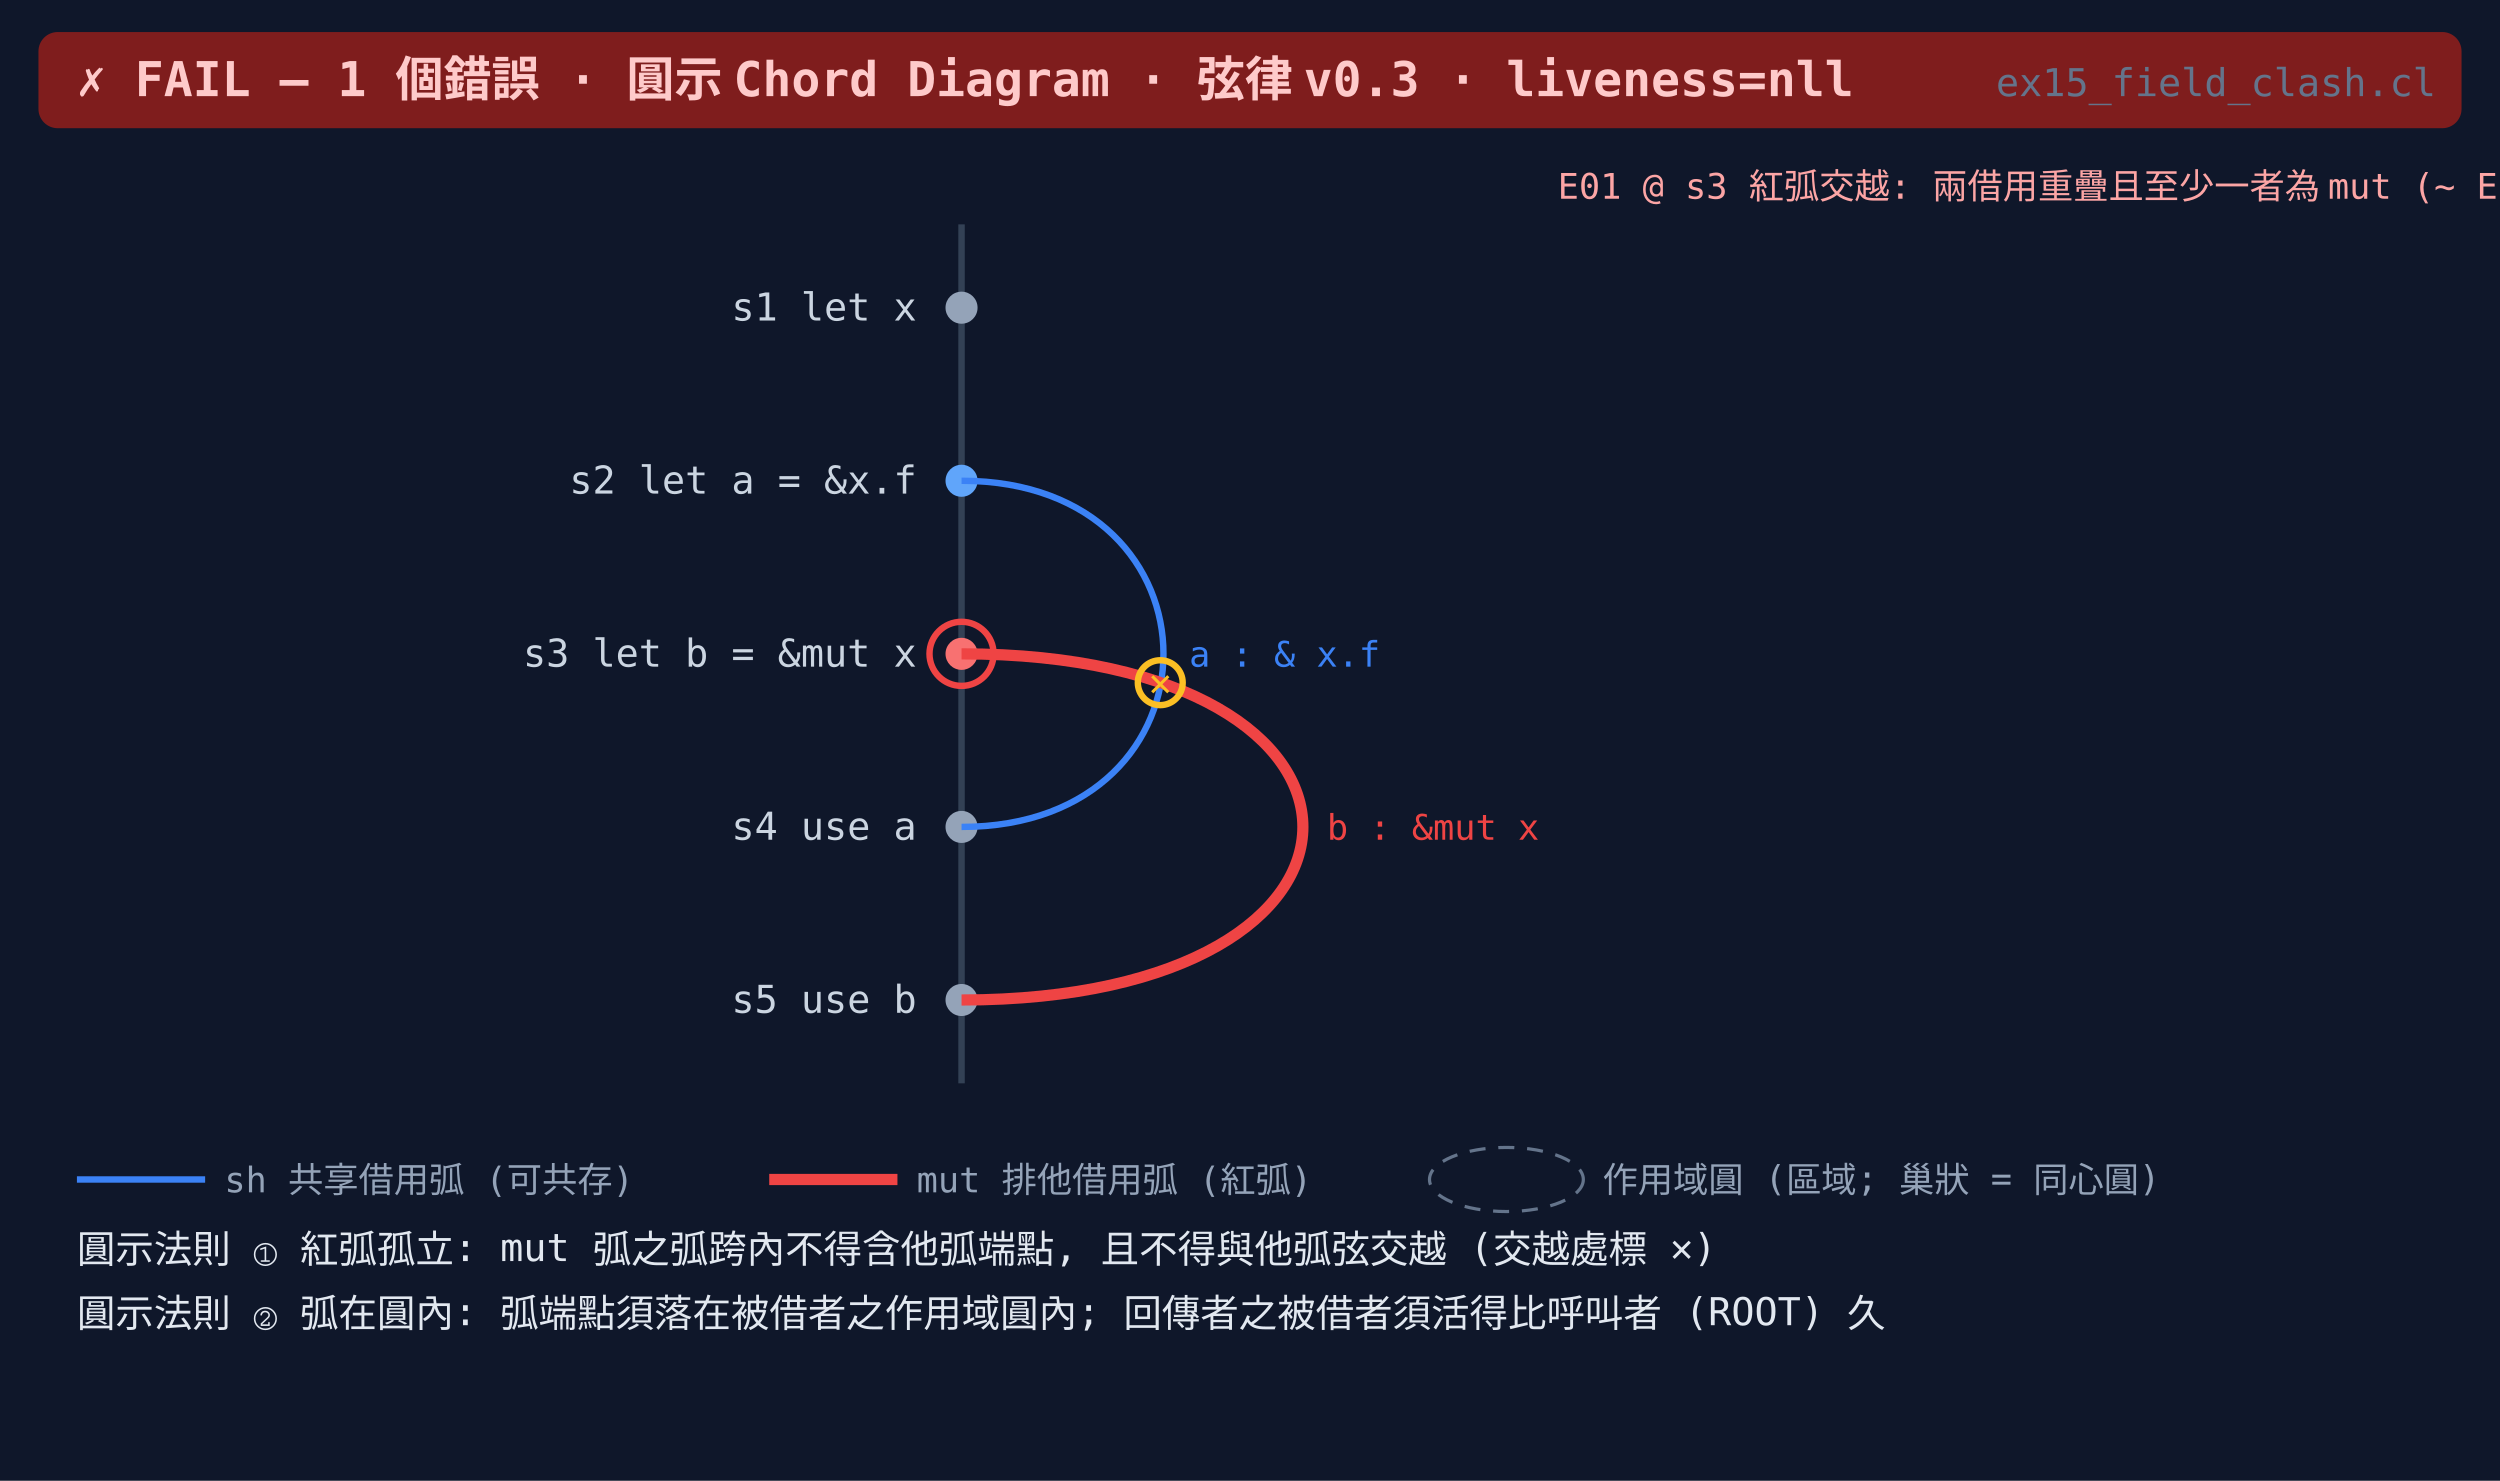
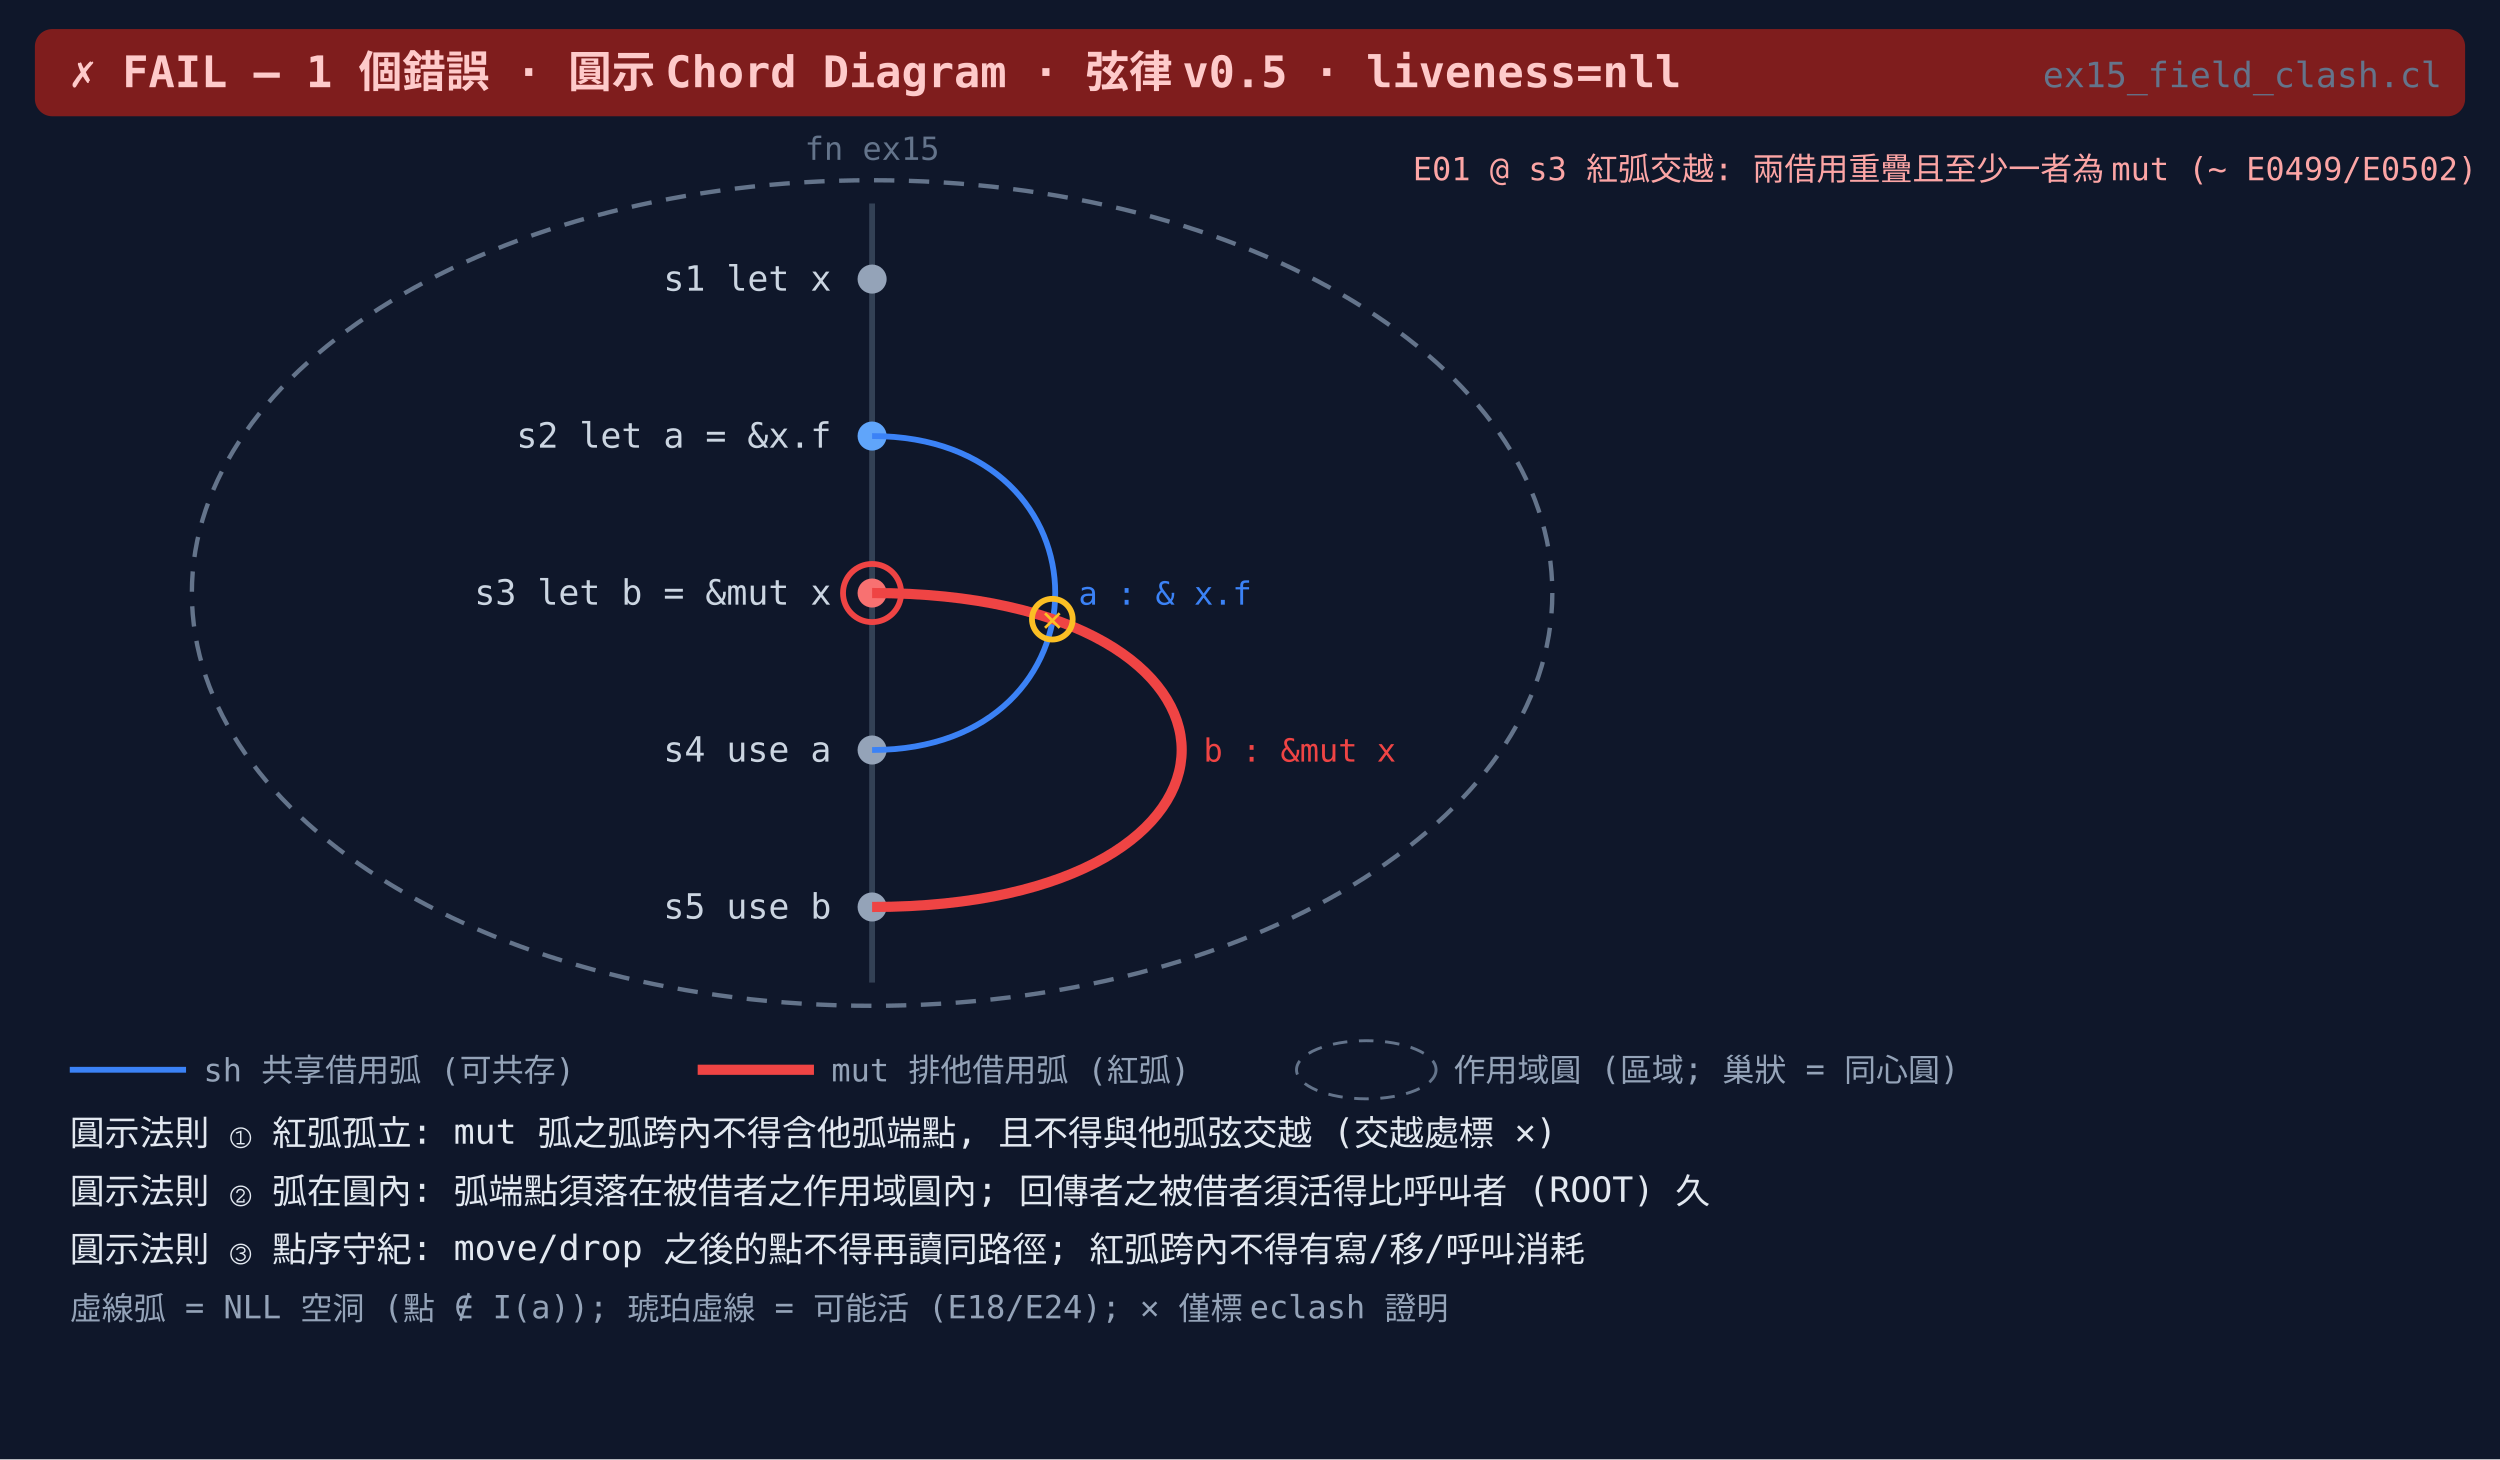
- <svg xmlns="http://www.w3.org/2000/svg" width="780" height="462" viewBox="0 0 780 462" font-family="monospace">
+ <svg xmlns="http://www.w3.org/2000/svg" width="860" height="502" viewBox="0 0 860 502" font-family="monospace">
  <rect width="100%" height="100%" fill="#0f172a" />
-   <rect x="12" y="10" width="756" height="30" rx="6" fill="#7f1d1d" />
-   <text x="24" y="30" fill="#fecaca" font-size="15" font-weight="bold">✗ FAIL — 1 個錯誤  ·  圓示 Chord Diagram · 弦律 v0.3 · liveness=nll</text>
-   <text x="760" y="30" fill="#64748b" font-size="12" text-anchor="end">ex15_field_clash.cl</text>
+   <rect x="12" y="10" width="836" height="30" rx="6" fill="#7f1d1d" />
+   <text x="24" y="30" fill="#fecaca" font-size="15" font-weight="bold">✗ FAIL — 1 個錯誤  ·  圓示 Chord Diagram · 弦律 v0.5 · liveness=nll</text>
+   <text x="840" y="30" fill="#64748b" font-size="12" text-anchor="end">ex15_field_clash.cl</text>
  <line x1="300" y1="70" x2="300" y2="338" stroke="#334155" stroke-width="2" />
+   <ellipse cx="300" cy="204" rx="234" ry="142" fill="none" stroke="#64748b" stroke-width="1.5" stroke-dasharray="7 5" />
+   <text x="300" y="55" fill="#64748b" font-size="11" text-anchor="middle">fn ex15</text>
  <circle cx="300" cy="96" r="5" fill="#94a3b8" />
  <text x="286" y="100" fill="#cbd5e1" font-size="12" text-anchor="end">s1  let x</text>
  <circle cx="300" cy="150" r="5" fill="#60a5fa" />
  <text x="286" y="154" fill="#cbd5e1" font-size="12" text-anchor="end">s2  let a = &amp;x.f</text>
  <circle cx="300" cy="204" r="5" fill="#f87171" />
  <circle cx="300" cy="204" r="10" fill="none" stroke="#ef4444" stroke-width="2" />
  <text x="286" y="208" fill="#cbd5e1" font-size="12" text-anchor="end">s3  let b = &amp;mut x</text>
  <circle cx="300" cy="258" r="5" fill="#94a3b8" />
  <text x="286" y="262" fill="#cbd5e1" font-size="12" text-anchor="end">s4  use a</text>
  <circle cx="300" cy="312" r="5" fill="#94a3b8" />
  <text x="286" y="316" fill="#cbd5e1" font-size="12" text-anchor="end">s5  use b</text>
  <path d="M 300 150 C 384 150, 384 258, 300 258" fill="none" stroke="#3b82f6" stroke-width="2" />
  <text x="371" y="208" fill="#3b82f6" font-size="11">a : &amp; x.f</text>
  <path d="M 300 204 C 442 204, 442 312, 300 312" fill="none" stroke="#ef4444" stroke-width="3.5" />
  <text x="414" y="262" fill="#ef4444" font-size="11">b : &amp;mut x</text>
  <circle cx="362" cy="213" r="7" fill="none" stroke="#fbbf24" stroke-width="2" />
  <text x="362" y="217" fill="#fbbf24" font-size="12" text-anchor="middle">✕</text>
  <text x="486" y="62" fill="#fca5a5" font-size="11">E01 @ s3  紅弧交越: 兩借用重疊且至少一者為 mut (~ E0499/E0502)</text>
  <line x1="24" y1="368" x2="64" y2="368" stroke="#3b82f6" stroke-width="2" />
  <text x="70" y="372" fill="#94a3b8" font-size="11">sh 共享借用弧 (可共存)</text>
  <line x1="240" y1="368" x2="280" y2="368" stroke="#ef4444" stroke-width="3.5" />
  <text x="286" y="372" fill="#94a3b8" font-size="11">mut 排他借用弧 (紅弧)</text>
  <ellipse cx="470" cy="368" rx="24" ry="10" fill="none" stroke="#64748b" stroke-dasharray="5 4" />
  <text x="500" y="372" fill="#94a3b8" font-size="11">作用域圓 (區域; 巢狀 = 同心圓)</text>
  <text x="24" y="394" fill="#e2e8f0" font-size="12">圓示法則 ① 紅弧孤立: mut 弧之弧跨內不得含他弧端點, 且不得與他弧弦交越 (交越處標 ✕)</text>
  <text x="24" y="414" fill="#e2e8f0" font-size="12">圓示法則 ② 弧在圓內: 弧端點須落在被借者之作用域圓內; 回傳者之被借者須活得比呼叫者 (ROOT) 久</text>
+   <text x="24" y="434" fill="#e2e8f0" font-size="12">圓示法則 ③ 點序守紀: move/drop 之後的點不得再讀同路徑; 紅弧跨內不得有寫/移/呼叫消耗</text>
+   <text x="24" y="454" fill="#94a3b8" font-size="11">虛線弧 = NLL 空洞 (點 ∉ I(a)); 琥珀虛線 = 可能活 (E18/E24); ✕ 僅標 eclash 證明</text>
</svg>
